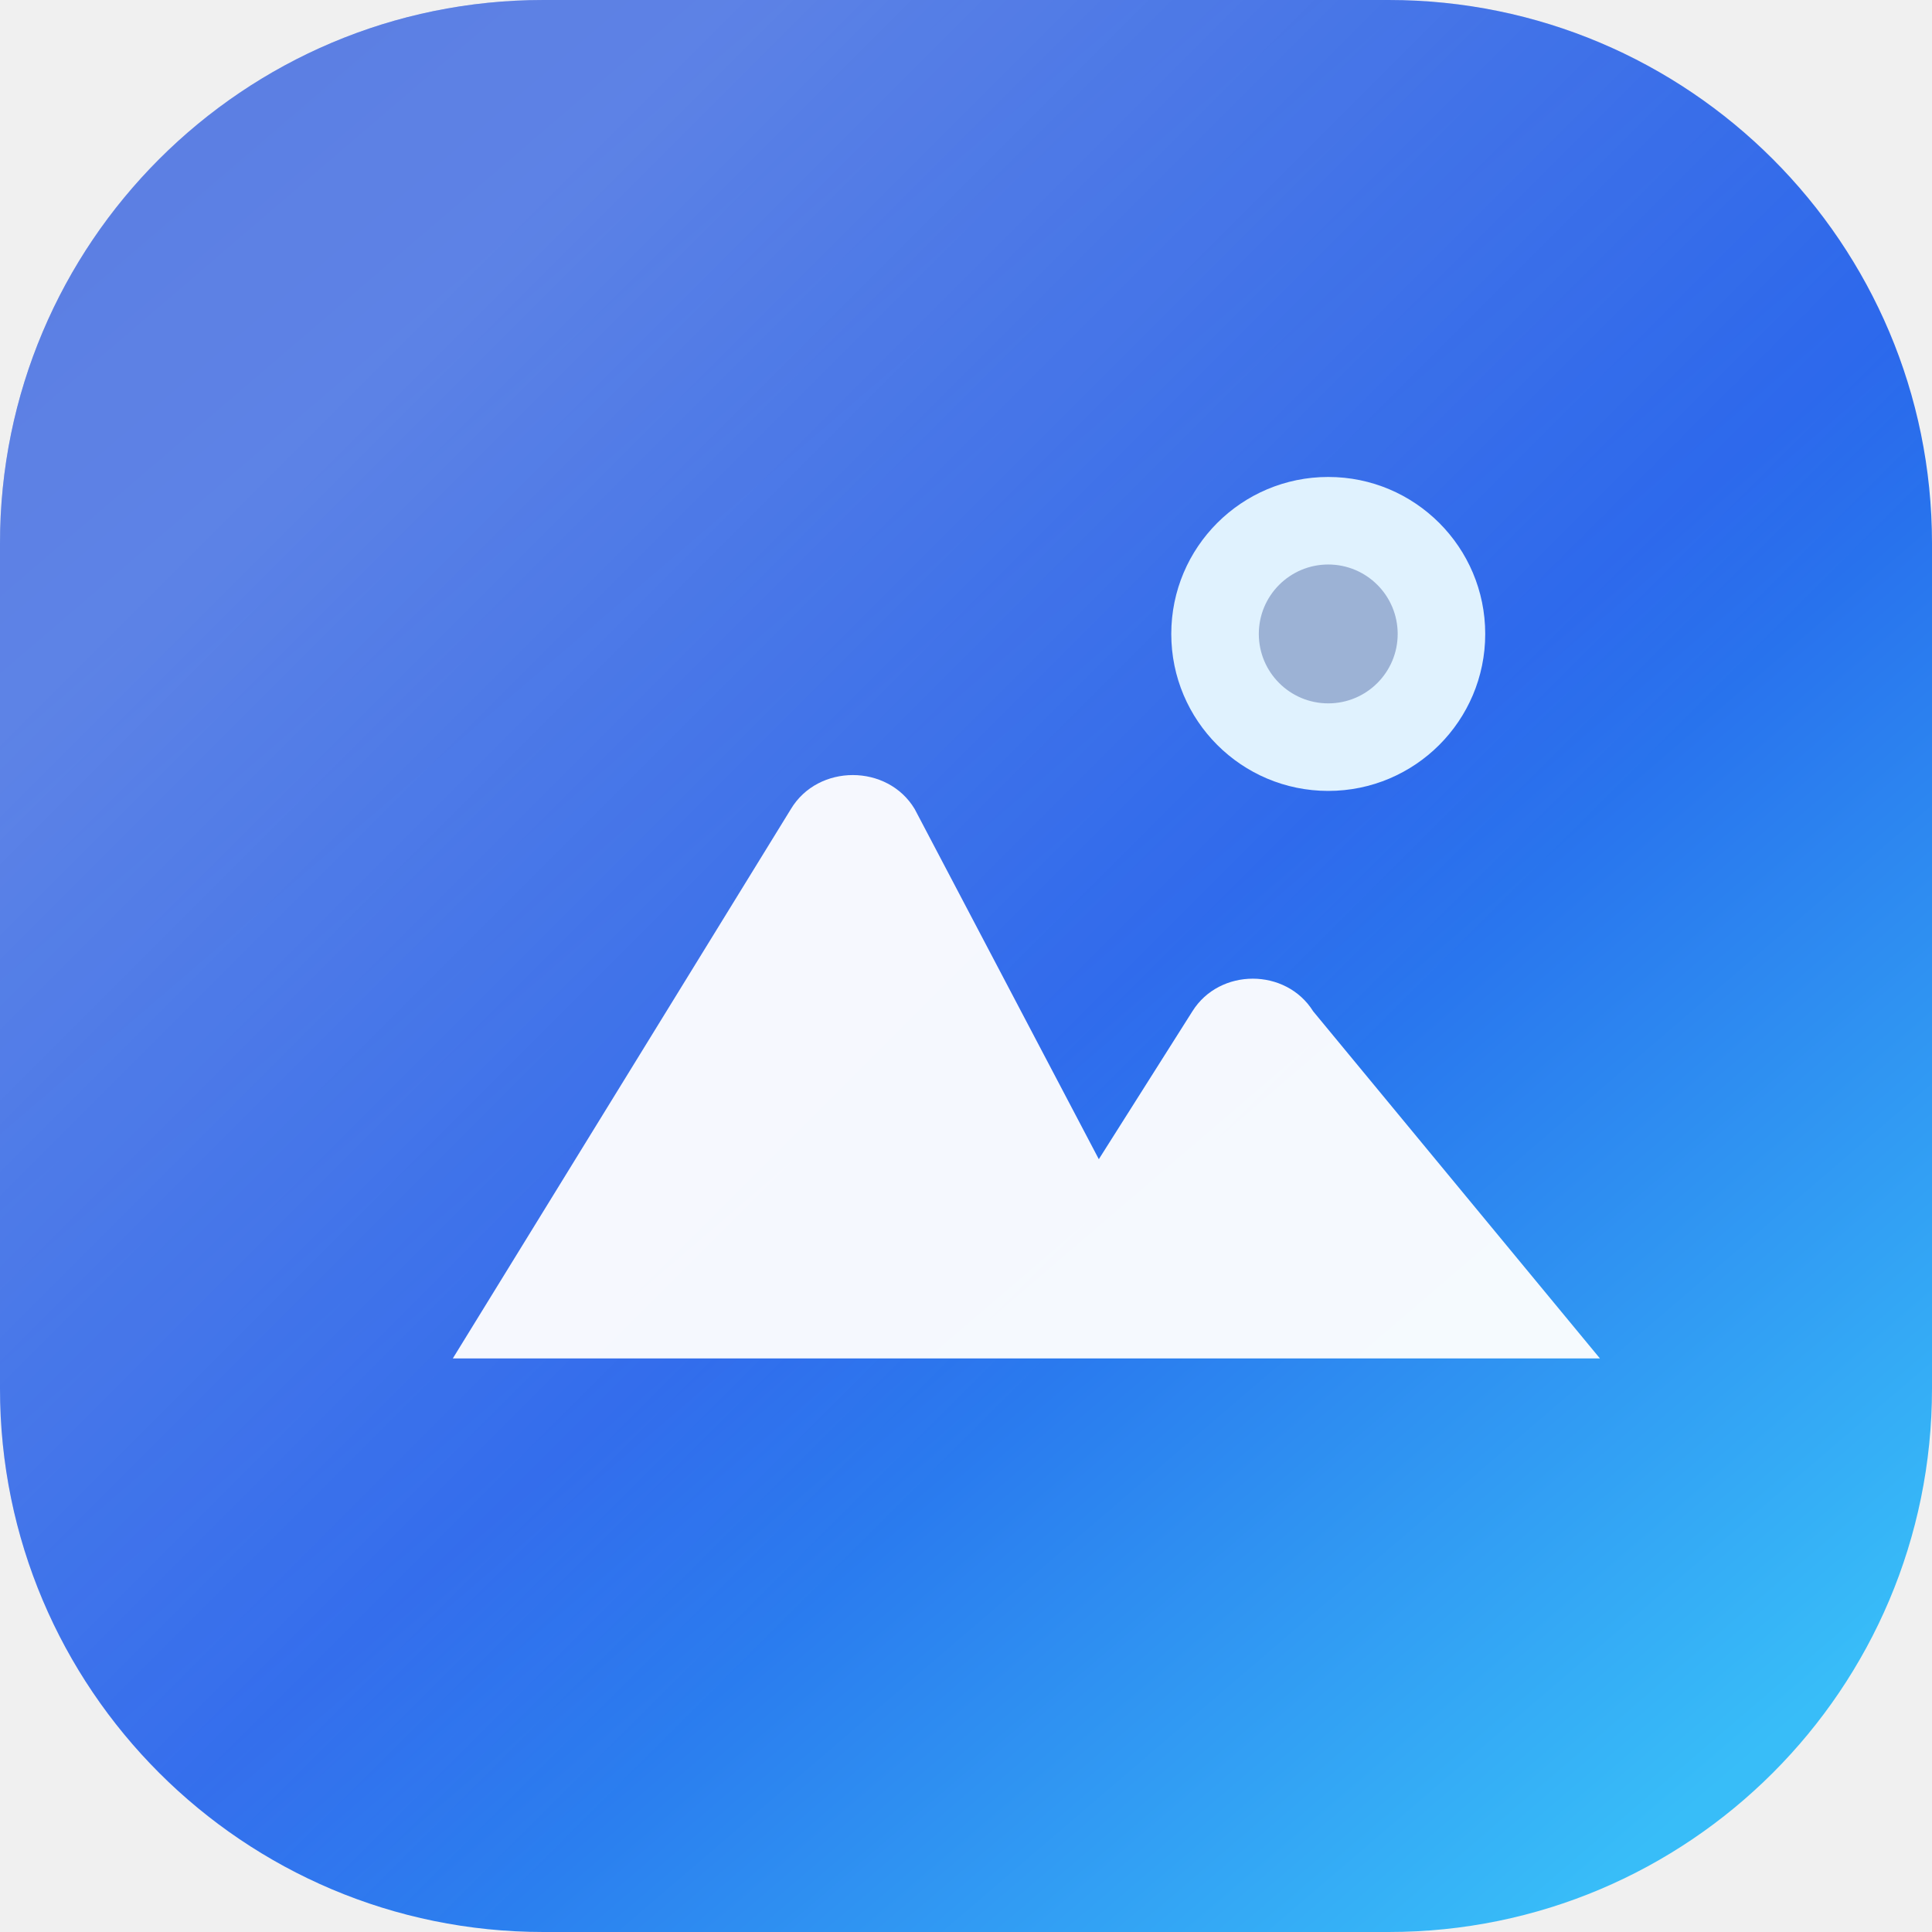
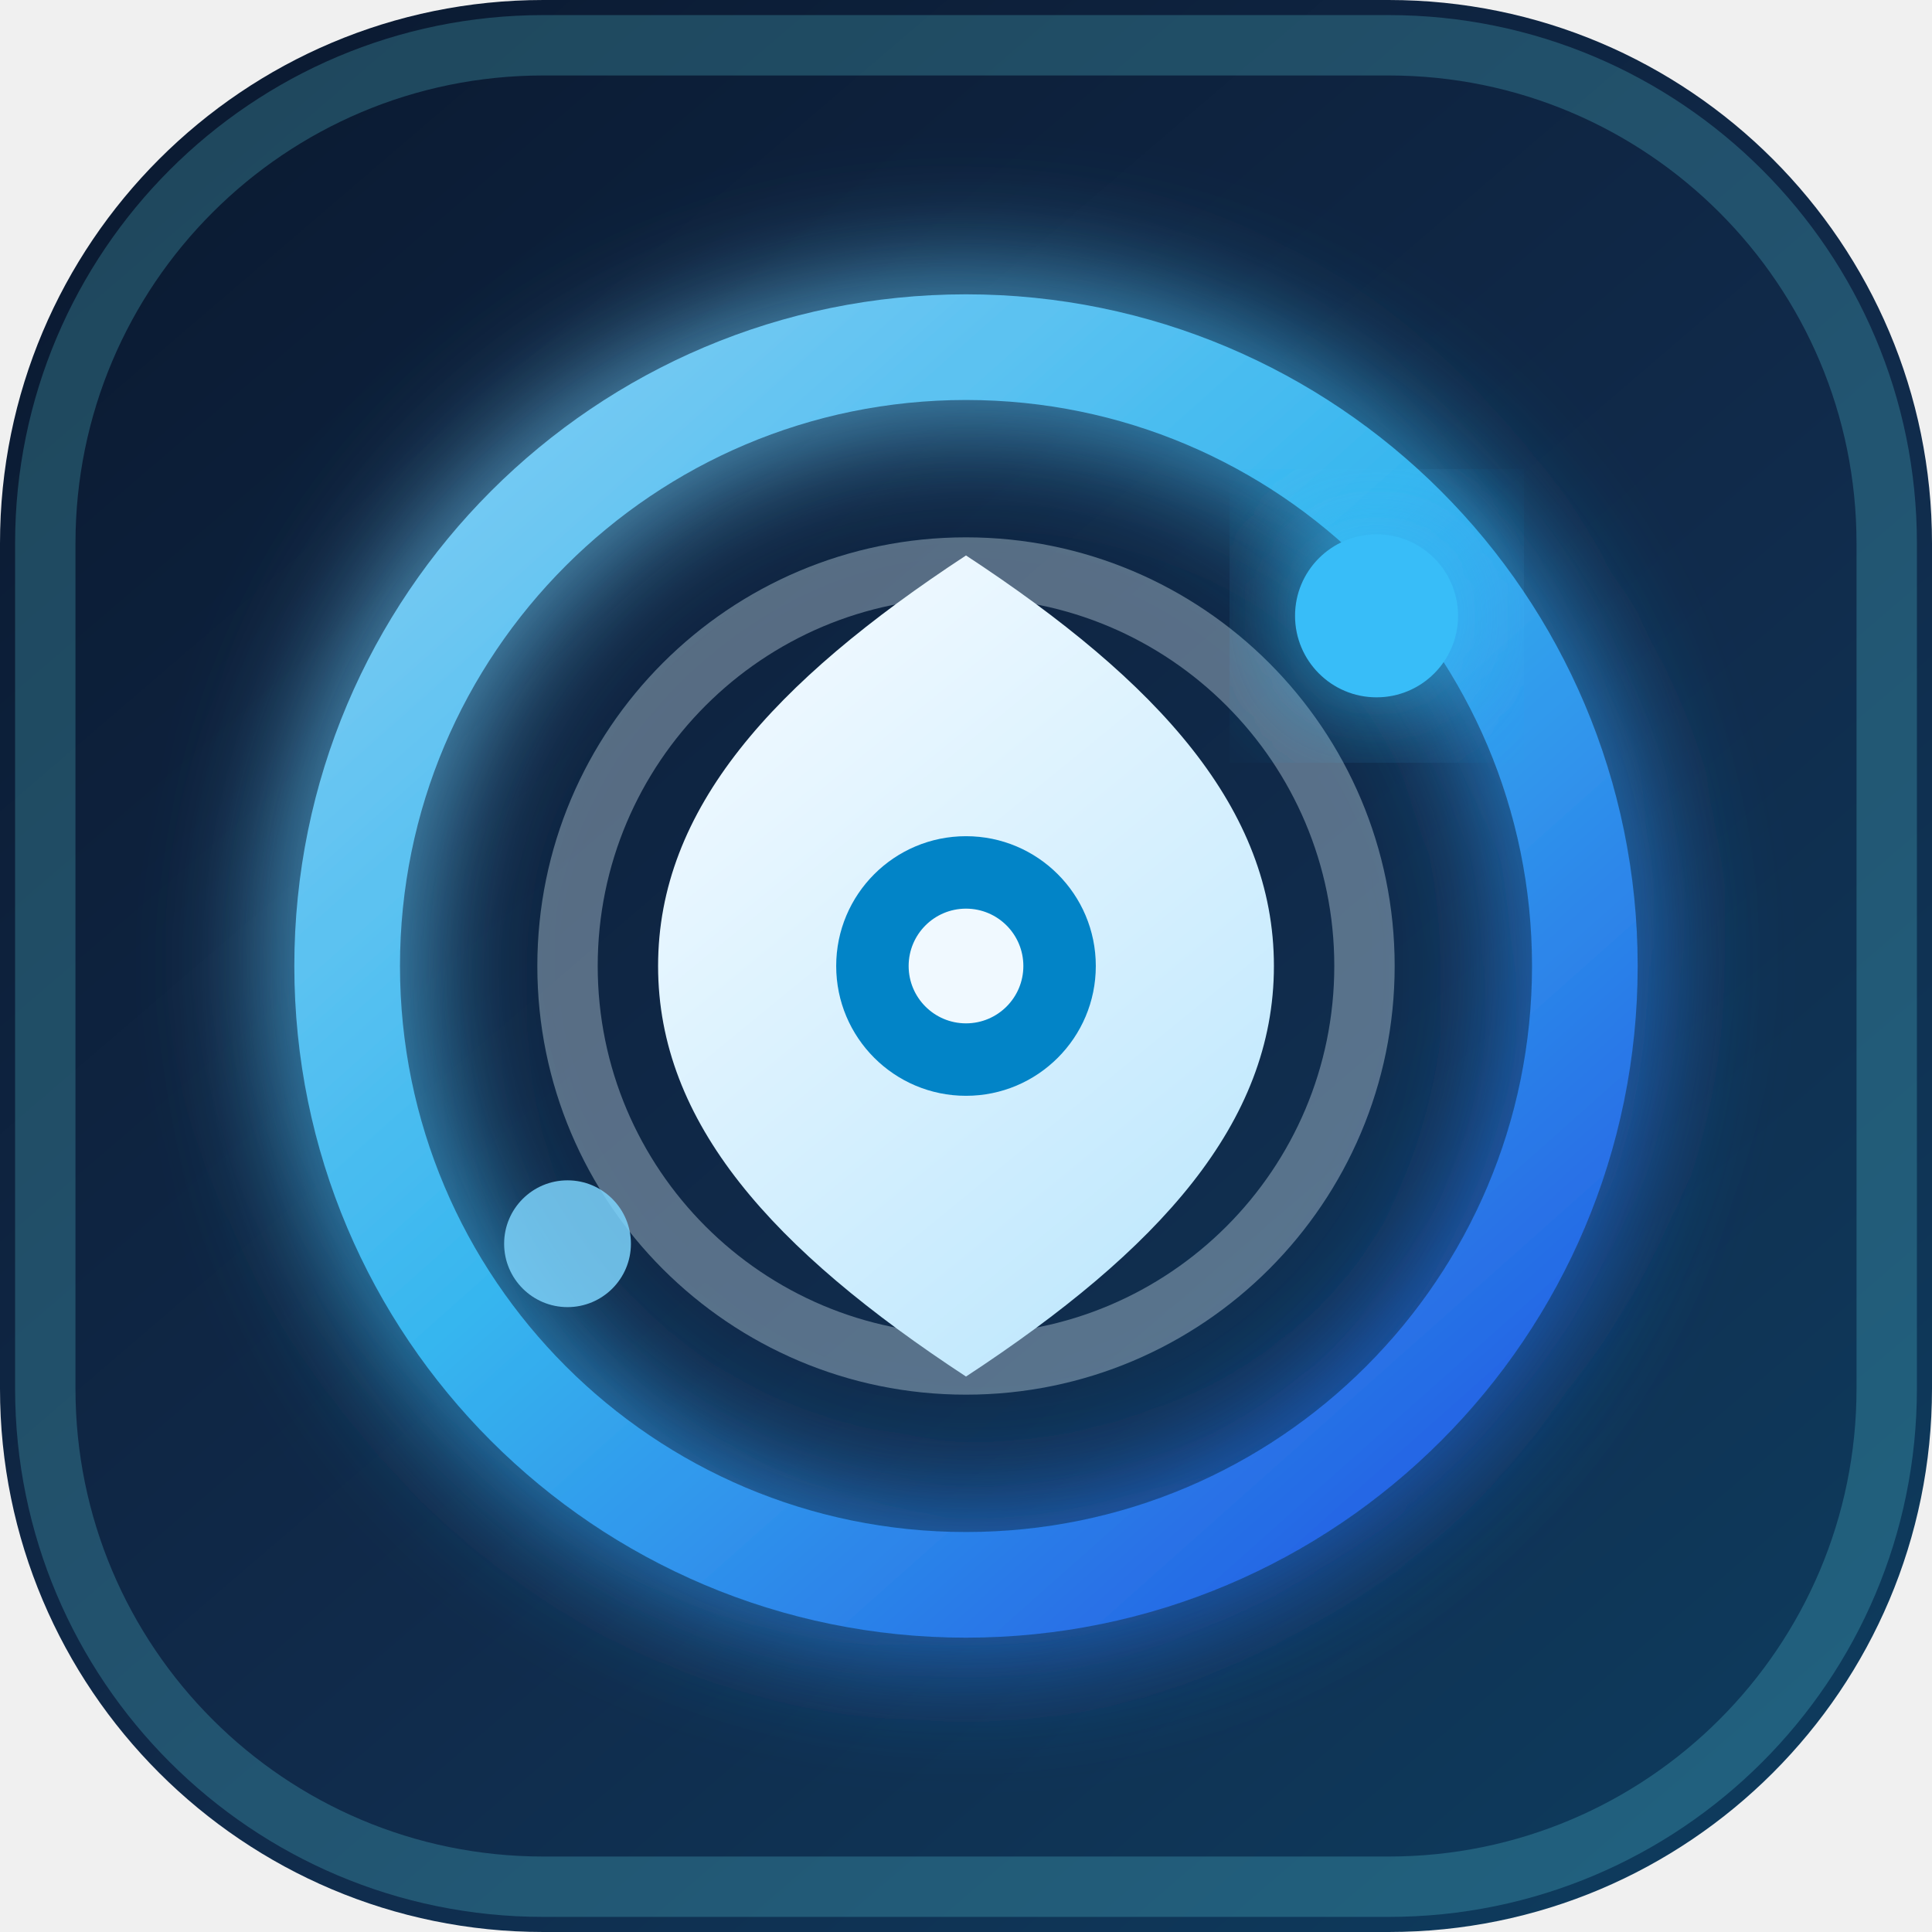
<svg xmlns="http://www.w3.org/2000/svg" viewBox="0 0 32 32" fill="none">
  <defs>
-     <linearGradient id="bg" x1="4" y1="2" x2="28" y2="30" gradientUnits="userSpaceOnUse">
-       <stop stop-color="#1d4ed8" />
-       <stop offset="0.55" stop-color="#2563eb" />
-       <stop offset="1" stop-color="#38bdf8" />
+     <linearGradient id="plate" x1="4" y1="2" x2="28" y2="30" gradientUnits="userSpaceOnUse">
+       <stop stop-color="#0B1B33" />
+       <stop offset="0.55" stop-color="#102A4A" />
+       <stop offset="1" stop-color="#0E3A5C" />
    </linearGradient>
-     <linearGradient id="shine" x1="8" y1="4" x2="22" y2="18" gradientUnits="userSpaceOnUse">
-       <stop stop-color="#fff" stop-opacity="0.28" />
-       <stop offset="1" stop-color="#fff" stop-opacity="0" />
+     <linearGradient id="ring" x1="8" y1="7" x2="24" y2="25" gradientUnits="userSpaceOnUse">
+       <stop stop-color="#7DD3FC" />
+       <stop offset="0.45" stop-color="#38BDF8" />
+       <stop offset="1" stop-color="#2563EB" />
    </linearGradient>
+     <linearGradient id="core" x1="12" y1="11" x2="21" y2="22" gradientUnits="userSpaceOnUse">
+       <stop stop-color="#F0F9FF" />
+       <stop offset="1" stop-color="#BAE6FD" />
+     </linearGradient>
+     <filter id="glow" x="-40%" y="-40%" width="180%" height="180%">
+       <feGaussianBlur stdDeviation="1.1" result="b" />
+       <feMerge>
+         <feMergeNode in="b" />
+         <feMergeNode in="SourceGraphic" />
+       </feMerge>
+     </filter>
  </defs>
-   <rect width="32" height="32" rx="9" fill="url(#bg)" />
-   <rect width="32" height="32" rx="9" fill="url(#shine)" />
-   <path d="M7.5 22.5 L13.1 13.4c.45-.75 1.6-.75 2.05 0L18.2 19.2l1.55-2.45c.45-.72 1.55-.72 2 0L26.5 22.5H7.5z" fill="#fff" fill-opacity="0.95" />
-   <circle cx="22" cy="10.5" r="2.6" fill="#e0f2fe" />
-   <circle cx="22" cy="10.5" r="1.15" fill="#1e3a8a" fill-opacity="0.35" />
+   <rect width="32" height="32" rx="9" fill="url(#plate)" />
+   <rect x="0.75" y="0.75" width="30.5" height="30.5" rx="8.25" stroke="#67E8F9" stroke-opacity="0.22" />
+   <circle cx="16" cy="16" r="10.25" stroke="url(#ring)" stroke-width="1.75" opacity="0.95" filter="url(#glow)" />
+   <circle cx="16" cy="16" r="6.6" stroke="#E0F2FE" stroke-opacity="0.35" stroke-width="1" />
+   <path d="M16 9.2c3.2 2.1 5.1 4.2 5.1 6.8S19.2 20.7 16 22.8C12.8 20.7 10.9 18.6 10.9 16S12.8 11.3 16 9.2Z" fill="url(#core)" />
+   <circle cx="16" cy="16" r="2.15" fill="#0284C7" />
+   <circle cx="16" cy="16" r="0.95" fill="#F0F9FF" />
+   <circle cx="22.8" cy="10.2" r="1.35" fill="#38BDF8" filter="url(#glow)" />
+   <circle cx="9.4" cy="20.6" r="1.05" fill="#7DD3FC" fill-opacity="0.85" />
</svg>
